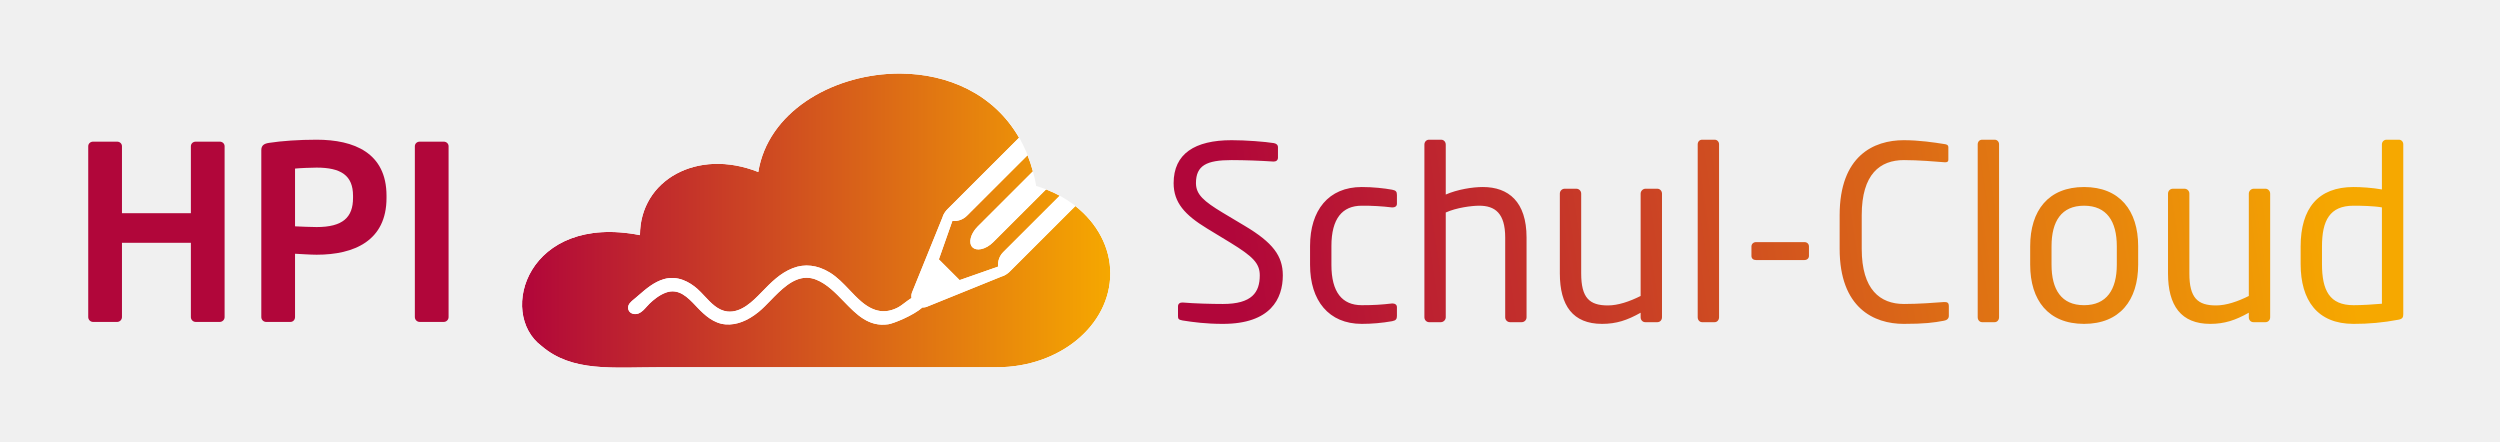
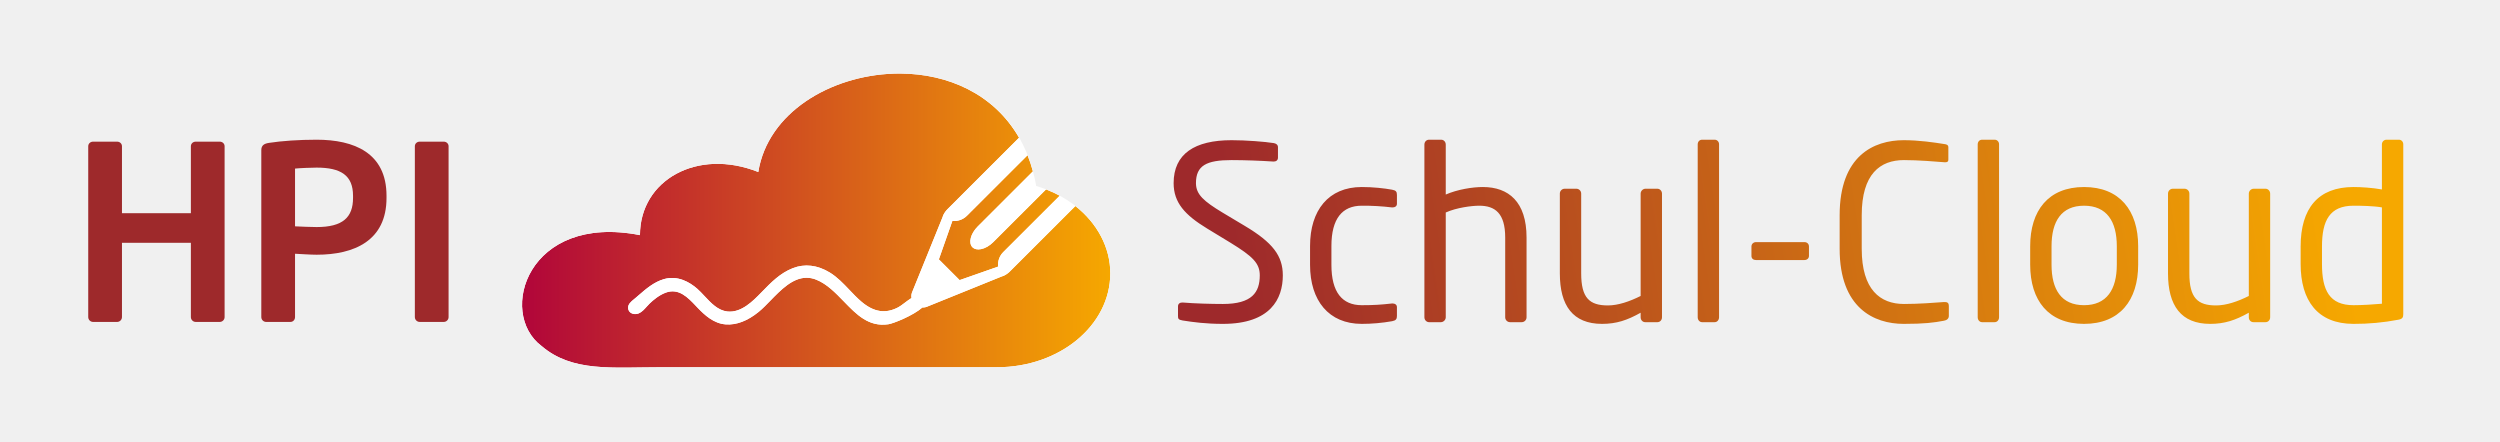
<svg xmlns="http://www.w3.org/2000/svg" xmlns:xlink="http://www.w3.org/1999/xlink" width="340" height="60">
  <defs>
    <linearGradient id="a" x1="4.987%" x2="95.077%" y1="51.01%" y2="48.989%">
-       <stop offset="0%" stop-color="#B1063A" />
+       <stop offset="0%" stop-color="#9e292b" />
      <stop offset="100%" stop-color="#F6A800" />
    </linearGradient>
    <linearGradient id="c" x1="0%" y1="50%" y2="50%">
      <stop offset="0%" stop-color="#B1053A" />
      <stop offset="100%" stop-color="#F6A800" />
    </linearGradient>
    <path id="b" d="M51.159 0c-.214.002-.428.006-.642.014-8.595.3-17.09 5.291-18.39 13.377-8.295-3.294-16.091 1.099-16.091 8.586C.745 18.981-3.352 32.558 2.643 37.051c4.198 3.593 9.595 2.894 16.492 2.894h45.473c8.495 0 15.392-5.69 15.392-12.778 0-3.516-1.774-6.806-4.747-9.149l-8.959 8.948c-.212.213-.707.565-1.062.634l-10.06 4.07c-.243.12-.486.152-.723.145-1.247 1.098-3.935 2.18-4.635 2.284-2.665.395-4.317-1.311-6.068-3.121-1.125-1.162-2.29-2.365-3.743-2.944a3.495 3.495 0 00-1.305-.261c-1.903 0-3.503 1.648-4.945 3.132-.55.566-1.069 1.099-1.571 1.507-1.521 1.238-3.031 1.806-4.463 1.707-1.665-.12-2.879-1.258-3.888-2.314l-.183-.194c-1.099-1.159-2.342-2.472-4.118-1.808-.895.337-1.688.996-2.195 1.49-.14.136-.27.282-.402.43-.322.36-.627.7-1.054.892-.329.146-.735.135-1.029-.032a.814.814 0 01-.421-.639c-.066-.551.389-.919.826-1.275.073-.059.143-.116.21-.174l.362-.312c1.045-.905 2.126-1.841 3.49-2.228 1.871-.525 3.48.421 4.501 1.311.328.285.649.627.988.991.897.962 1.826 1.955 3.098 2.106 1.899.226 3.528-1.447 4.605-2.552l.118-.122c1.271-1.304 2.47-2.537 4.188-3.214 1.619-.637 3.362-.434 5.035.59 1.022.628 1.854 1.503 2.659 2.349.514.542 1.046 1.103 1.629 1.6 1.702 1.451 3.307 1.694 5.051.765.227-.121.507-.334.834-.581.29-.219.614-.461.943-.67a1.502 1.502 0 01.139-.923l4.075-10.048c.069-.355.422-.849.633-1.061l9.781-9.769C64.13 2.7 57.841.048 51.503 0h-.344zM60.5 19.344a2.477 2.477 0 01-1.979.705l-1.836 5.225 2.825 2.822 5.23-1.835a2.467 2.467 0 01.705-1.977l7.681-7.671a16.243 16.243 0 00-1.864-.856l-7.177 7.168c-.508.507-1.099.847-1.667.958-.494.095-.901.005-1.16-.251-.584-.584-.267-1.852.707-2.825l7.513-7.505a20.272 20.272 0 00-.73-2.197L60.5 19.344z" />
  </defs>
  <g fill="none" fill-rule="evenodd">
    <g fill-rule="nonzero">
-       <path fill="#B1063A" d="M30.546 43.123c0 .363-.297.66-.66.66h-3.267a.662.662 0 01-.66-.66V33.025h-9.372v10.098c0 .363-.297.66-.66.66H12.66a.662.662 0 01-.66-.66V19.891c0-.363.297-.627.66-.627h3.267c.363 0 .66.264.66.627v9.108h9.372v-9.108c0-.363.297-.627.66-.627h3.267c.363 0 .66.264.66.627v23.232zm22.02-16.203c0 5.841-4.422 7.722-9.504 7.722-.858 0-2.178-.099-2.937-.132v8.613c0 .363-.264.66-.627.66h-3.3a.662.662 0 01-.66-.66V20.419c0-.66.396-.891 1.056-.99 1.716-.264 4.059-.429 6.468-.429 5.082 0 9.504 1.782 9.504 7.623v.297zm-4.554 0v-.297c0-2.772-1.65-3.828-4.95-3.828-.693 0-2.343.066-2.937.132v7.854c.528.033 2.376.099 2.937.099 3.564 0 4.95-1.32 4.95-3.96zm12.995 16.203c0 .363-.297.66-.66.66H57.08a.662.662 0 01-.66-.66V19.891c0-.363.297-.627.66-.627h3.267c.362 0 .66.264.66.627v23.232z" />
+       <path fill="#9e292b" d="M30.546 43.123c0 .363-.297.66-.66.66h-3.267a.662.662 0 01-.66-.66V33.025h-9.372v10.098c0 .363-.297.66-.66.66H12.66a.662.662 0 01-.66-.66V19.891c0-.363.297-.627.66-.627h3.267c.363 0 .66.264.66.627v9.108h9.372v-9.108c0-.363.297-.627.66-.627h3.267c.363 0 .66.264.66.627v23.232zm22.02-16.203c0 5.841-4.422 7.722-9.504 7.722-.858 0-2.178-.099-2.937-.132v8.613c0 .363-.264.66-.627.66h-3.3a.662.662 0 01-.66-.66V20.419c0-.66.396-.891 1.056-.99 1.716-.264 4.059-.429 6.468-.429 5.082 0 9.504 1.782 9.504 7.623v.297zm-4.554 0v-.297c0-2.772-1.65-3.828-4.95-3.828-.693 0-2.343.066-2.937.132v7.854c.528.033 2.376.099 2.937.099 3.564 0 4.95-1.32 4.95-3.96zm12.995 16.203c0 .363-.297.66-.66.66H57.08a.662.662 0 01-.66-.66V19.891c0-.363.297-.627.66-.627h3.267c.362 0 .66.264.66.627v23.232z" />
      <path fill="url(#a)" d="M162.464 18.447c0 3.168-1.65 6.6-8.151 6.6-2.31 0-4.026-.231-5.478-.462-.561-.099-.627-.231-.627-.594v-1.32c0-.363.263-.528.56-.528h.1c1.518.132 3.927.198 5.445.198 3.96 0 5.016-1.584 5.016-3.894 0-1.65-.958-2.574-3.96-4.422l-3.202-1.947c-3.036-1.848-4.554-3.531-4.554-6.171 0-3.993 2.871-5.841 7.887-5.841 1.947 0 4.488.198 5.743.396.33.066.56.231.56.561v1.419c0 .33-.23.528-.56.528h-.066a93.138 93.138 0 00-5.677-.198c-3.399 0-4.85.726-4.85 3.135 0 1.551 1.088 2.475 3.596 3.993l3.036 1.815c3.828 2.277 5.181 4.092 5.181 6.732zm15.519 5.511c0 .429-.132.627-.66.726a23.933 23.933 0 01-4.125.363c-4.488 0-7.03-3.168-7.03-8.019v-2.574c0-4.851 2.509-8.019 7.03-8.019 1.518 0 3.036.165 4.125.363.528.099.66.264.66.726v1.188c0 .33-.264.495-.561.495h-.132a32.18 32.18 0 00-4.092-.231c-2.64 0-4.125 1.749-4.125 5.478v2.574c0 3.696 1.452 5.478 4.125 5.478 1.617 0 2.64-.066 4.092-.231h.132c.297 0 .56.165.56.495v1.188zm17.628.198c0 .363-.297.66-.66.66h-1.584a.662.662 0 01-.66-.66V13.299c0-3.3-1.386-4.323-3.531-4.323-1.023 0-3.102.264-4.554.924v14.256c0 .33-.297.66-.66.66h-1.617c-.33 0-.627-.297-.627-.66V.66c0-.363.264-.66.627-.66h1.65c.363 0 .627.297.627.66v6.798c1.584-.693 3.63-1.023 5.049-1.023 3.498 0 5.94 2.013 5.94 6.864v10.857zm18.42 0c0 .363-.264.66-.627.66h-1.65c-.363 0-.627-.297-.627-.66v-.627c-1.815 1.023-3.3 1.518-5.247 1.518-3.96 0-5.742-2.475-5.742-6.864V7.326c0-.363.297-.66.66-.66h1.584c.363 0 .66.297.66.66v10.857c0 3.333 1.122 4.356 3.63 4.356 1.386 0 2.937-.528 4.455-1.287V7.326c0-.33.297-.66.66-.66h1.617c.33 0 .627.297.627.66v16.83zm7.76 0c0 .33-.23.66-.593.66h-1.716c-.33 0-.594-.297-.594-.66V.627c0-.33.23-.627.594-.627h1.716c.33 0 .594.264.594.627v23.529zm12.227-8.349c0 .33-.264.561-.627.561h-6.567c-.363 0-.627-.198-.627-.561V14.52c0-.33.264-.594.627-.594h6.567c.363 0 .627.231.627.594v1.287zm19.024 8.151c0 .396-.297.594-.66.66-1.386.264-2.673.429-5.478.429-4.06 0-8.712-2.178-8.712-10.197v-4.587c0-8.085 4.653-10.197 8.712-10.197 2.079 0 4.092.297 5.544.528.297.033.528.132.528.429v1.683c0 .198-.066.363-.396.363h-.1c-1.187-.099-3.63-.297-5.543-.297-3.234 0-5.742 1.881-5.742 7.491v4.587c0 5.544 2.508 7.491 5.742 7.491 1.88 0 4.257-.165 5.445-.264h.132c.363 0 .528.165.528.528v1.353zm6.83.198c0 .33-.231.66-.594.66h-1.716c-.33 0-.594-.297-.594-.66V.627c0-.33.231-.627.594-.627h1.716c.33 0 .594.264.594.627v23.529zm18.918-7.161c0 4.851-2.508 8.052-7.359 8.052-4.85 0-7.326-3.201-7.326-8.052v-2.508c0-4.851 2.475-8.052 7.326-8.052 4.851 0 7.36 3.201 7.36 8.052v2.508zm-2.904 0v-2.508c0-3.366-1.353-5.511-4.455-5.511-3.069 0-4.422 2.112-4.422 5.511v2.508c0 3.366 1.32 5.511 4.422 5.511 3.07 0 4.455-2.112 4.455-5.511zm20.856 7.161c0 .363-.264.66-.627.66h-1.65c-.363 0-.627-.297-.627-.66v-.627c-1.815 1.023-3.3 1.518-5.247 1.518-3.96 0-5.742-2.475-5.742-6.864V7.326c0-.363.297-.66.66-.66h1.584c.363 0 .66.297.66.66v10.857c0 3.333 1.122 4.356 3.63 4.356 1.386 0 2.937-.528 4.455-1.287V7.326c0-.33.297-.66.66-.66h1.617c.33 0 .627.297.627.66v16.83zm18.103-.429c0 .429-.1.66-.693.759a31.748 31.748 0 01-6.072.561c-4.917 0-7.194-3.201-7.194-8.151V14.52c0-5.181 2.376-8.085 7.194-8.085 1.023 0 2.574.099 3.86.33V.627c0-.33.265-.627.628-.627h1.683c.33 0 .594.264.594.627v23.1zm-2.904-1.419V9.207c-1.09-.198-2.805-.231-3.861-.231-3.234 0-4.29 2.013-4.29 5.544v2.376c0 3.597 1.023 5.61 4.29 5.61 1.122 0 2.739-.099 3.86-.198z" transform="translate(12 19)" />
    </g>
    <path fill="#FFF" d="M121.517 10.014c-8.596.3-17.091 5.291-18.39 13.377-8.296-3.294-16.09 1.098-16.09 8.585-15.292-2.995-19.39 10.581-13.393 15.074 4.197 3.593 9.595 2.895 16.49 2.895h45.475c8.495 0 15.39-5.69 15.39-12.778 0-5.29-3.997-10.083-10.093-11.88v-.099c-2-11.08-10.794-15.474-19.39-15.174" />
    <g transform="translate(71 10)">
      <mask id="d" fill="#fff">
        <use xlink:href="#b" />
      </mask>
      <path fill="url(#c)" d="M51.159 0c-.214.002-.428.006-.642.014-8.595.3-17.09 5.291-18.39 13.377-8.295-3.294-16.091 1.099-16.091 8.586C.745 18.981-3.352 32.558 2.643 37.051c4.198 3.593 9.595 2.894 16.492 2.894h45.473c8.495 0 15.392-5.69 15.392-12.778 0-3.516-1.774-6.806-4.747-9.149l-8.959 8.948c-.212.213-.707.565-1.062.634l-10.06 4.07c-.243.12-.486.152-.723.145-1.247 1.098-3.935 2.18-4.635 2.284-2.665.395-4.317-1.311-6.068-3.121-1.125-1.162-2.29-2.365-3.743-2.944a3.495 3.495 0 00-1.305-.261c-1.903 0-3.503 1.648-4.945 3.132-.55.566-1.069 1.099-1.571 1.507-1.521 1.238-3.031 1.806-4.463 1.707-1.665-.12-2.879-1.258-3.888-2.314l-.183-.194c-1.099-1.159-2.342-2.472-4.118-1.808-.895.337-1.688.996-2.195 1.49-.14.136-.27.282-.402.43-.322.36-.627.7-1.054.892-.329.146-.735.135-1.029-.032a.814.814 0 01-.421-.639c-.066-.551.389-.919.826-1.275.073-.059.143-.116.21-.174l.362-.312c1.045-.905 2.126-1.841 3.49-2.228 1.871-.525 3.48.421 4.501 1.311.328.285.649.627.988.991.897.962 1.826 1.955 3.098 2.106 1.899.226 3.528-1.447 4.605-2.552l.118-.122c1.271-1.304 2.47-2.537 4.188-3.214 1.619-.637 3.362-.434 5.035.59 1.022.628 1.854 1.503 2.659 2.349.514.542 1.046 1.103 1.629 1.6 1.702 1.451 3.307 1.694 5.051.765.227-.121.507-.334.834-.581.29-.219.614-.461.943-.67a1.502 1.502 0 01.139-.923l4.075-10.048c.069-.355.422-.849.633-1.061l9.781-9.769C64.13 2.7 57.841.048 51.503 0h-.344zM60.5 19.344a2.477 2.477 0 01-1.979.705l-1.836 5.225 2.825 2.822 5.23-1.835a2.467 2.467 0 01.705-1.977l7.681-7.671a16.243 16.243 0 00-1.864-.856l-7.177 7.168c-.508.507-1.099.847-1.667.958-.494.095-.901.005-1.16-.251-.584-.584-.267-1.852.707-2.825l7.513-7.505a20.272 20.272 0 00-.73-2.197L60.5 19.344z" mask="url(#d)" />
    </g>
  </g>
</svg>
